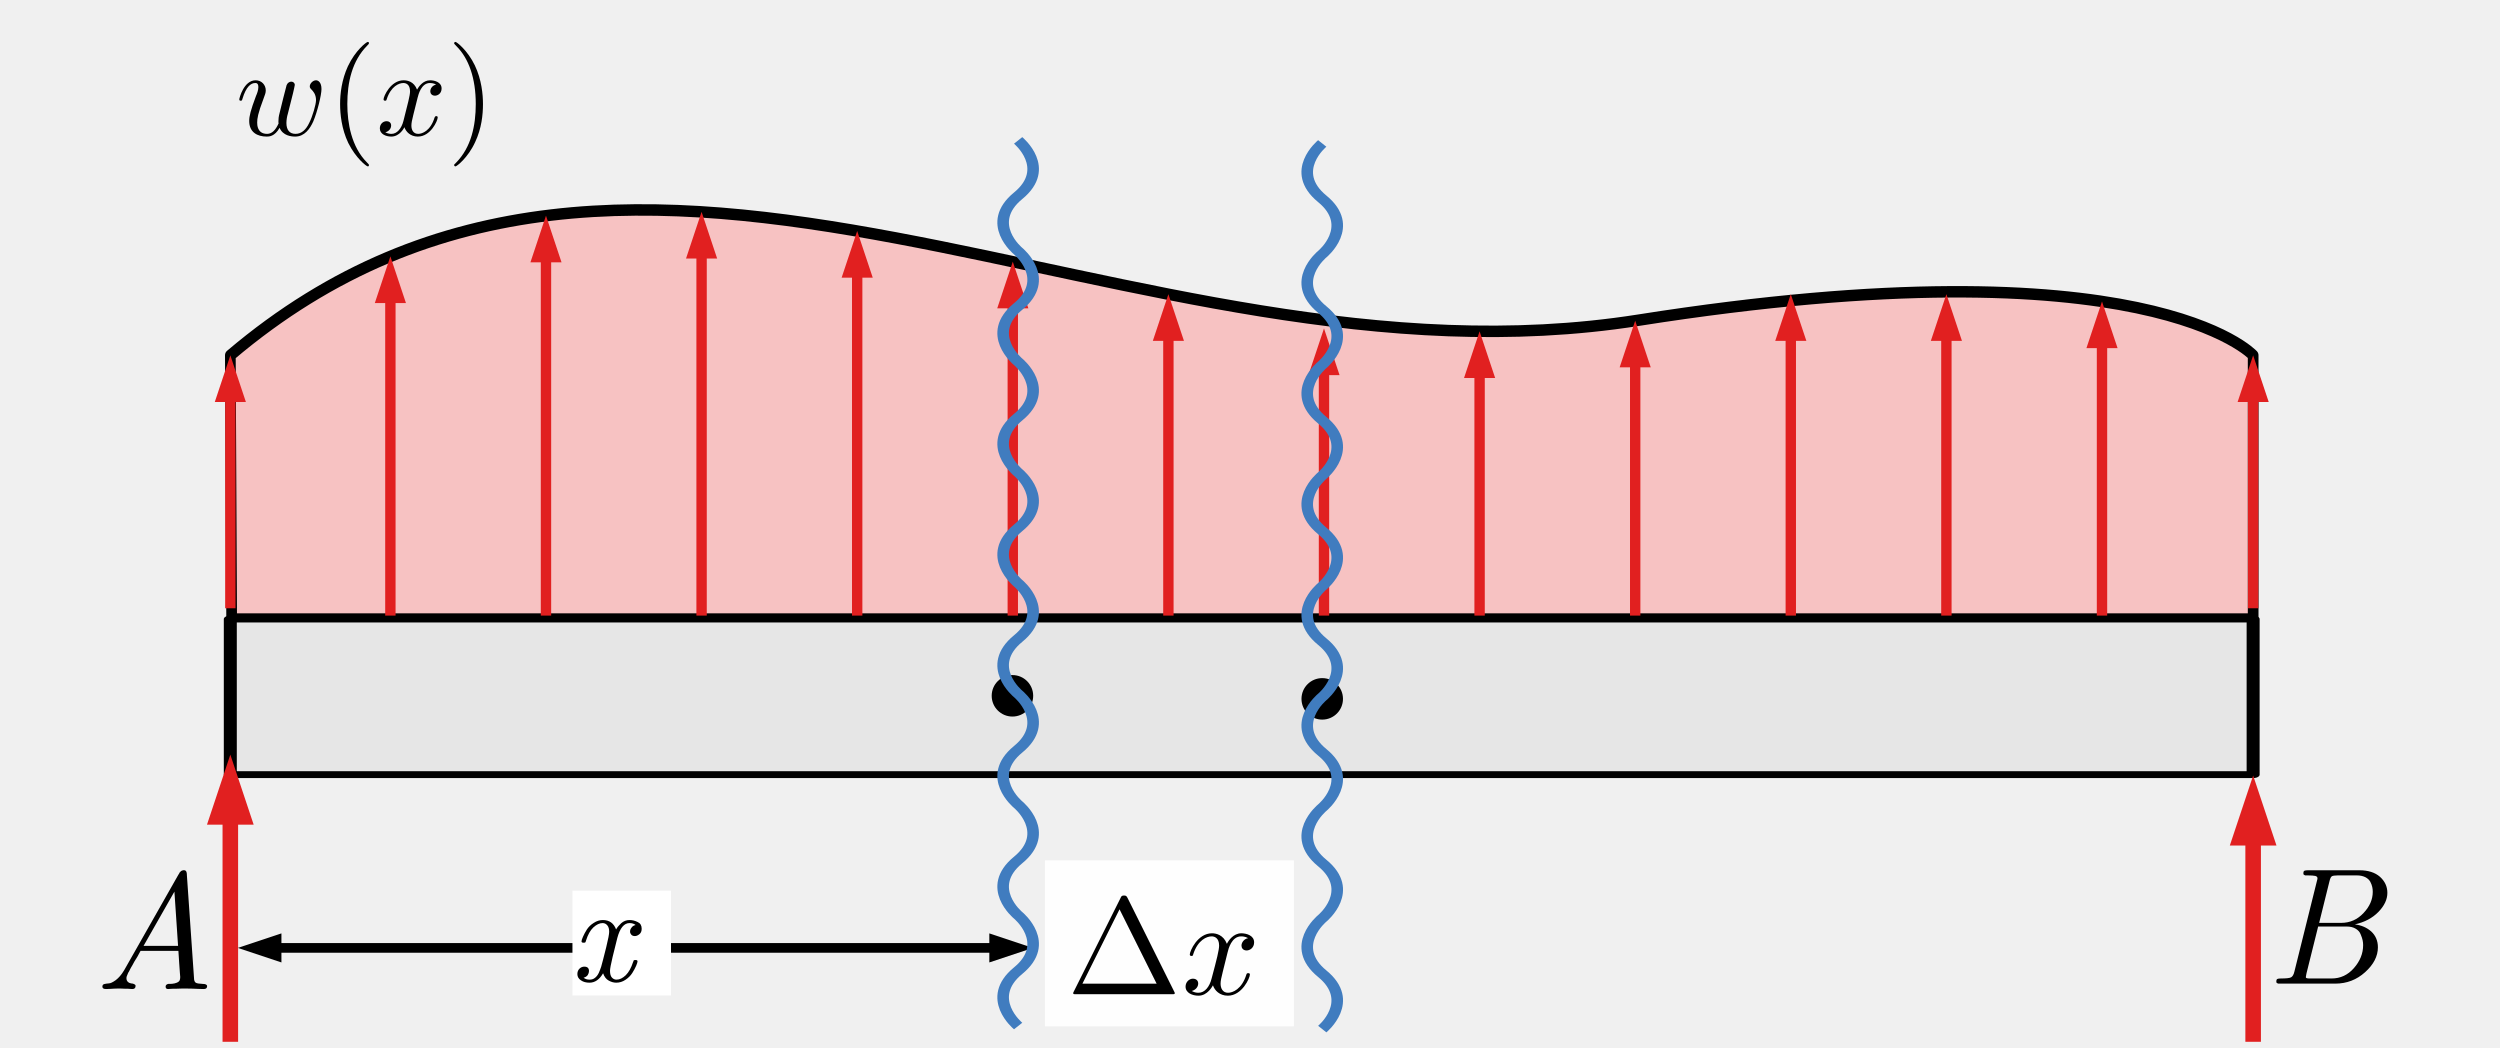
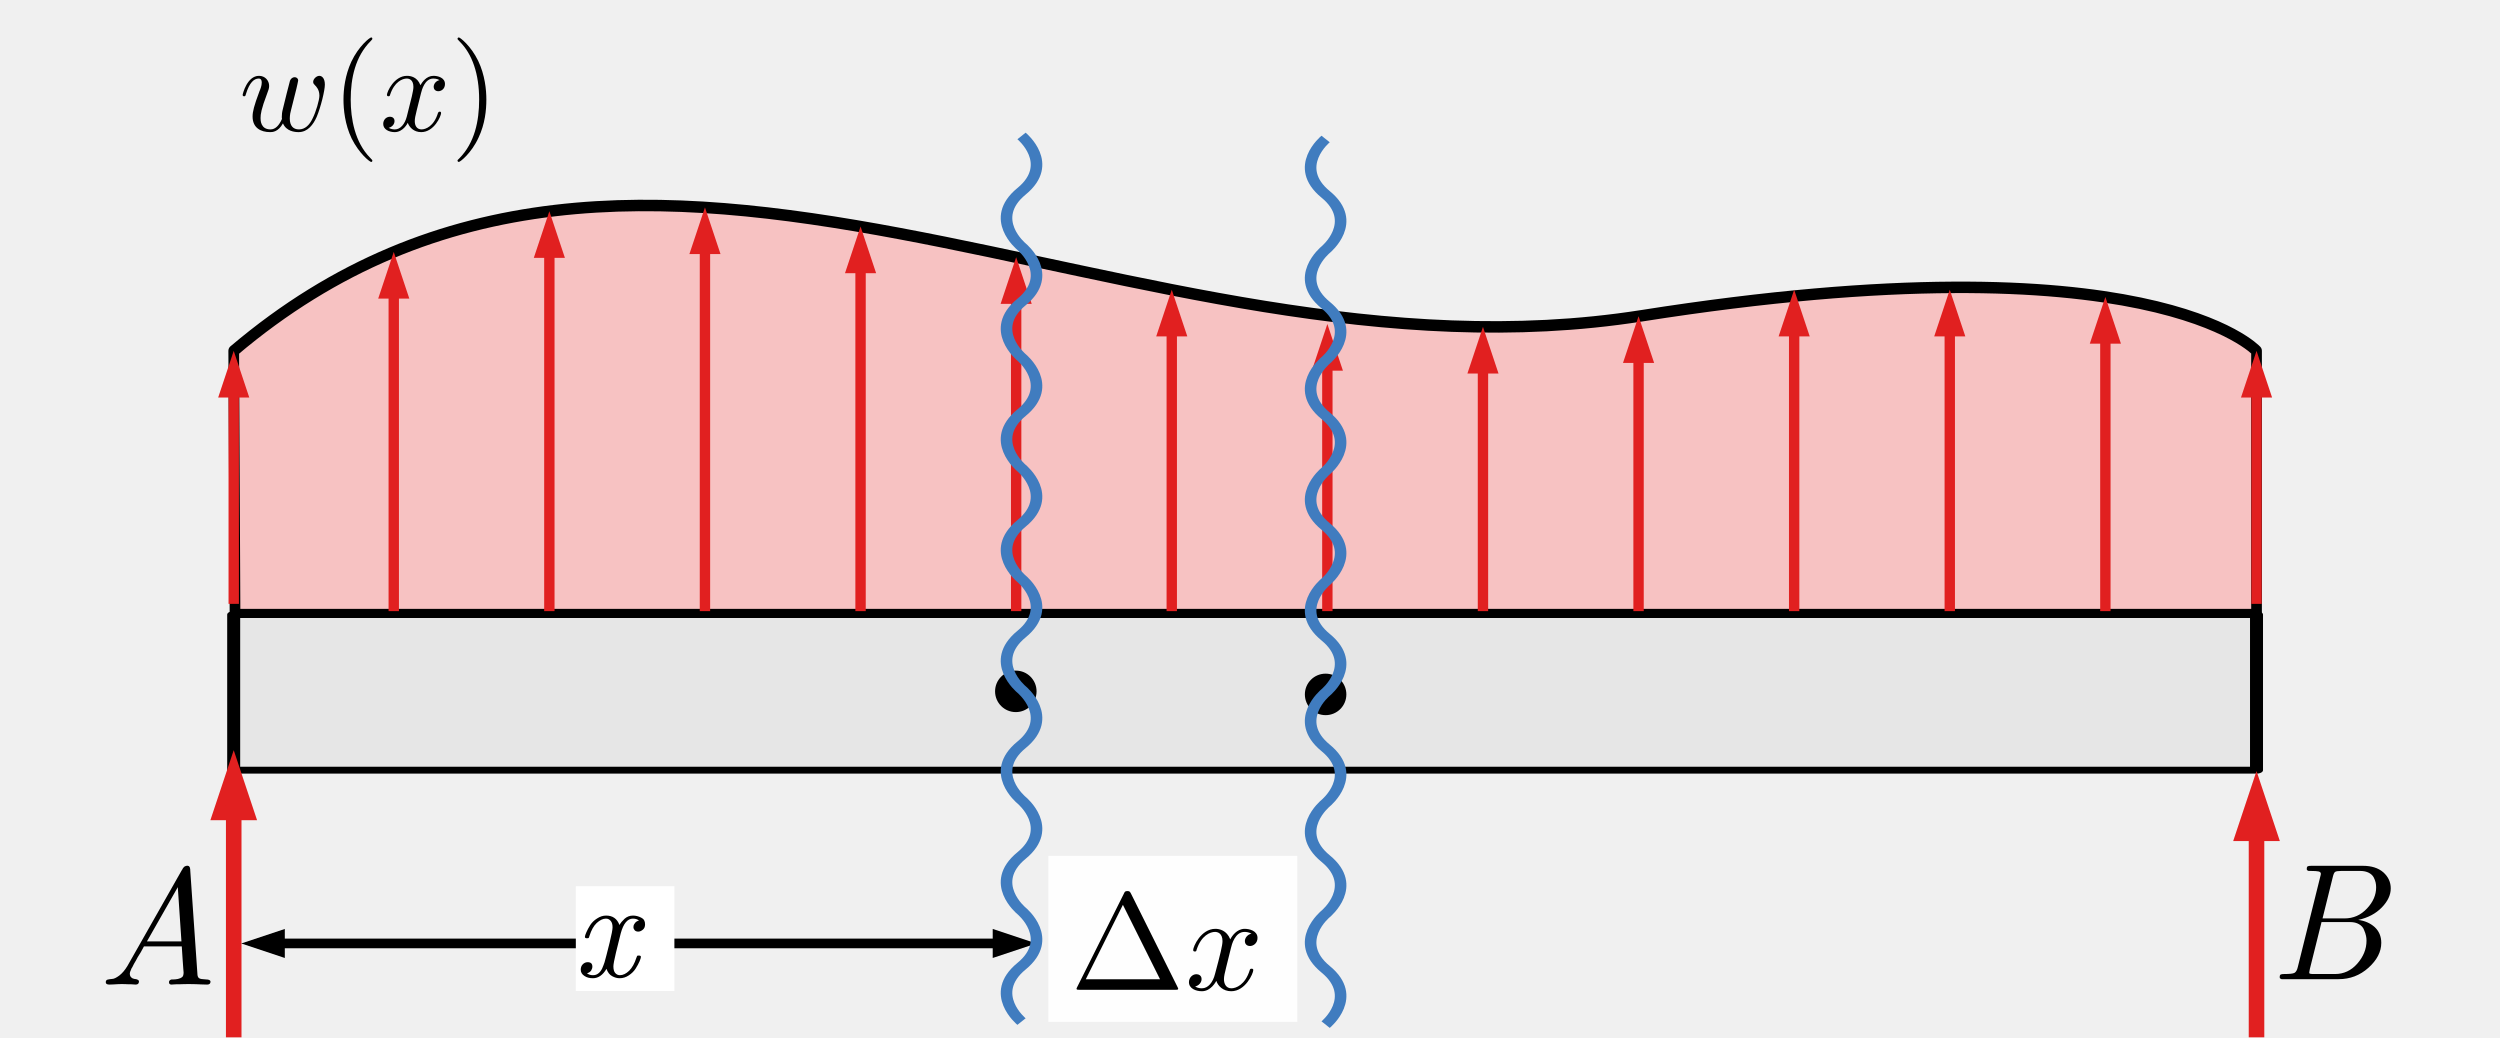
- <svg xmlns="http://www.w3.org/2000/svg" width="100%" height="100%" viewBox="0 0 241 101" version="1.1" xml:space="preserve" style="fill-rule:evenodd;clip-rule:evenodd;stroke-linecap:round;stroke-linejoin:round;stroke-miterlimit:1.5;">
-   <g transform="matrix(1,0,0,1,-233,-566)">
-     <g id="arbitrary-load-ex0" transform="matrix(1.33333,0,0,0.833333,-646.992,562.263)">
+ <svg xmlns="http://www.w3.org/2000/svg" width="100%" height="100%" viewBox="0 0 241 100" version="1.1" xml:space="preserve" style="fill-rule:evenodd;clip-rule:evenodd;stroke-linecap:round;stroke-linejoin:round;stroke-miterlimit:1.5;">
+   <g transform="matrix(1,0,0,1,-245,0)">
+     <g id="arbitrary-load-ex0" transform="matrix(1.33333,0,0,0.833333,-634.666,-4.16667)">
      <rect x="660" y="5" width="180" height="120" style="fill:none;" />
      <clipPath id="_clip1">
        <rect x="660" y="5" width="180" height="120" />
      </clipPath>
      <g clip-path="url(#_clip1)">
        <g>
          <g transform="matrix(1,0,0,1,-8.42109,4.5874)">
            <g transform="matrix(0.729691,0,0,1.25339,663.18,-678.676)">
              <path d="M30,574.185C70.46,542.232 119.045,578.356 169.515,570.944C219.984,563.532 230.427,574.185 230.427,574.185L230.427,598.527L30.129,598.527C30.129,598.527 30.126,597.662 30,574.185Z" style="fill:rgb(247,194,194);stroke:black;stroke-width:1.06px;" />
            </g>
            <g>
              <g transform="matrix(0.75,-7.95227e-33,-2.69939e-32,-2.0978,456.475,551.712)">
-                 <g transform="matrix(1,-3.79078e-33,-2.05884e-32,-0.572029,282.587,263.045)">
-                   <path d="M39.135,29.214L37.635,24.714L36.135,29.214L39.135,29.214Z" style="fill:rgb(225,32,32);" />
-                   <path d="M37.635,28.314L37.635,59.677" style="fill:none;stroke:rgb(225,32,32);stroke-width:1px;stroke-linecap:butt;" />
+                 <g transform="matrix(1,-3.79078e-33,-2.05884e-32,-0.572029,282.261,262.799)">
+                   <path d="M39.46,28.784L37.96,24.284L36.46,28.784L39.46,28.784Z" style="fill:rgb(225,32,32);" />
+                   <path d="M37.96,27.884L37.96,59.247" style="fill:none;stroke:rgb(225,32,32);stroke-width:1px;stroke-linecap:butt;" />
                </g>
              </g>
              <g transform="matrix(0.75,-8.8444e-33,-2.69939e-32,-2.33314,467.725,605.583)">
-                 <g transform="matrix(1,-3.79078e-33,-1.85117e-32,-0.514329,267.587,259.602)">
-                   <path d="M54.135,25.292L52.635,20.792L51.135,25.292L54.135,25.292Z" style="fill:rgb(225,32,32);" />
-                   <path d="M52.635,24.392L52.635,59.677" style="fill:none;stroke:rgb(225,32,32);stroke-width:1px;stroke-linecap:butt;" />
+                 <g transform="matrix(1,-3.79078e-33,-1.85117e-32,-0.514329,267.261,259.381)">
+                   <path d="M54.46,24.862L52.96,20.362L51.46,24.862L54.46,24.862Z" style="fill:rgb(225,32,32);" />
+                   <path d="M52.96,23.962L52.96,59.247" style="fill:none;stroke:rgb(225,32,32);stroke-width:1px;stroke-linecap:butt;" />
                </g>
              </g>
              <g transform="matrix(0.75,-8.92841e-33,-2.69939e-32,-2.3553,478.975,610.656)">
-                 <g transform="matrix(1,-3.79078e-33,-1.83375e-32,-0.50949,252.587,259.313)">
-                   <path d="M69.135,24.922L67.635,20.422L66.135,24.922L69.135,24.922Z" style="fill:rgb(225,32,32);" />
-                   <path d="M67.635,24.022L67.635,59.677" style="fill:none;stroke:rgb(225,32,32);stroke-width:1px;stroke-linecap:butt;" />
+                 <g transform="matrix(1,-3.79078e-33,-1.83375e-32,-0.50949,252.261,259.094)">
+                   <path d="M69.46,24.492L67.96,19.992L66.46,24.492L69.46,24.492Z" style="fill:rgb(225,32,32);" />
+                   <path d="M67.96,23.592L67.96,59.247" style="fill:none;stroke:rgb(225,32,32);stroke-width:1px;stroke-linecap:butt;" />
                </g>
              </g>
              <g transform="matrix(0.75,-8.50904e-33,-2.69939e-32,-2.24467,490.225,585.332)">
-                 <g transform="matrix(1,-3.79078e-33,-1.92413e-32,-0.5346,237.587,260.811)">
-                   <path d="M84.135,26.766L82.635,22.266L81.135,26.766L84.135,26.766Z" style="fill:rgb(225,32,32);" />
-                   <path d="M82.635,25.866L82.635,59.677" style="fill:none;stroke:rgb(225,32,32);stroke-width:1px;stroke-linecap:butt;" />
+                 <g transform="matrix(1,-3.79078e-33,-1.92413e-32,-0.5346,237.261,260.582)">
+                   <path d="M84.46,26.336L82.96,21.836L81.46,26.336L84.46,26.336Z" style="fill:rgb(225,32,32);" />
+                   <path d="M82.96,25.436L82.96,59.247" style="fill:none;stroke:rgb(225,32,32);stroke-width:1px;stroke-linecap:butt;" />
                </g>
              </g>
              <g transform="matrix(0.75,-7.83619e-33,-2.69939e-32,-2.06717,501.475,544.702)">
-                 <g transform="matrix(1,-3.79078e-33,-2.08934e-32,-0.580503,222.587,263.551)">
-                   <path d="M99.135,29.724L97.635,25.224L96.135,29.724L99.135,29.724Z" style="fill:rgb(225,32,32);" />
-                   <path d="M97.635,28.824L97.635,59.677" style="fill:none;stroke:rgb(225,32,32);stroke-width:1px;stroke-linecap:butt;" />
+                 <g transform="matrix(1,-3.79078e-33,-2.08934e-32,-0.580503,222.261,263.301)">
+                   <path d="M99.46,29.294L97.96,24.794L96.46,29.294L99.46,29.294Z" style="fill:rgb(225,32,32);" />
+                   <path d="M97.96,28.394L97.96,59.247" style="fill:none;stroke:rgb(225,32,32);stroke-width:1px;stroke-linecap:butt;" />
                </g>
              </g>
              <g transform="matrix(0.75,-7.12278e-33,-2.69939e-32,-1.87898,512.725,501.622)">
-                 <g transform="matrix(1,-3.79078e-33,-2.29861e-32,-0.638646,207.587,267.021)">
-                   <path d="M114.135,32.861L112.635,28.361L111.135,32.861L114.135,32.861Z" style="fill:rgb(225,32,32);" />
-                   <path d="M112.635,31.961L112.635,59.677" style="fill:none;stroke:rgb(225,32,32);stroke-width:1px;stroke-linecap:butt;" />
+                 <g transform="matrix(1,-3.79078e-33,-2.29861e-32,-0.638646,207.261,266.746)">
+                   <path d="M114.46,32.431L112.96,27.931L111.46,32.431L114.46,32.431Z" style="fill:rgb(225,32,32);" />
+                   <path d="M112.96,31.531L112.96,59.247" style="fill:none;stroke:rgb(225,32,32);stroke-width:1px;stroke-linecap:butt;" />
                </g>
              </g>
              <g transform="matrix(0.75,-6.3719e-33,-2.69939e-32,-1.6809,523.975,456.28)">
-                 <g transform="matrix(1,-3.79078e-33,-2.56948e-32,-0.713905,192.587,271.512)">
-                   <path d="M129.135,36.162L127.635,31.662L126.135,36.162L129.135,36.162Z" style="fill:rgb(225,32,32);" />
-                   <path d="M127.635,35.262L127.635,59.677" style="fill:none;stroke:rgb(225,32,32);stroke-width:1px;stroke-linecap:butt;" />
+                 <g transform="matrix(1,-3.79078e-33,-2.56948e-32,-0.713905,192.261,271.205)">
+                   <path d="M129.46,35.732L127.96,31.232L126.46,35.732L129.46,35.732Z" style="fill:rgb(225,32,32);" />
+                   <path d="M127.96,34.832L127.96,59.247" style="fill:none;stroke:rgb(225,32,32);stroke-width:1px;stroke-linecap:butt;" />
                </g>
              </g>
              <g transform="matrix(0.75,-6.30927e-33,-2.69939e-32,-1.66437,535.225,452.498)">
-                 <g transform="matrix(1,-3.79078e-33,-2.59498e-32,-0.720992,177.587,271.935)">
-                   <path d="M144.135,36.438L142.635,31.938L141.135,36.438L144.135,36.438Z" style="fill:rgb(225,32,32);" />
-                   <path d="M142.635,35.538L142.635,59.677" style="fill:none;stroke:rgb(225,32,32);stroke-width:1px;stroke-linecap:butt;" />
+                 <g transform="matrix(1,-3.79078e-33,-2.59498e-32,-0.720992,177.261,271.625)">
+                   <path d="M144.46,36.008L142.96,31.508L141.46,36.008L144.46,36.008Z" style="fill:rgb(225,32,32);" />
+                   <path d="M142.96,35.108L142.96,59.247" style="fill:none;stroke:rgb(225,32,32);stroke-width:1px;stroke-linecap:butt;" />
                </g>
              </g>
              <g transform="matrix(0.75,-6.5418e-33,-2.69939e-32,-1.72572,546.475,466.539)">
-                 <g transform="matrix(1,-3.79078e-33,-2.50275e-32,-0.695364,162.587,270.405)">
-                   <path d="M159.135,35.415L157.635,30.915L156.135,35.415L159.135,35.415Z" style="fill:rgb(225,32,32);" />
-                   <path d="M157.635,34.515L157.635,59.677" style="fill:none;stroke:rgb(225,32,32);stroke-width:1px;stroke-linecap:butt;" />
+                 <g transform="matrix(1,-3.79078e-33,-2.50275e-32,-0.695364,162.261,270.106)">
+                   <path d="M159.46,34.985L157.96,30.485L156.46,34.985L159.46,34.985Z" style="fill:rgb(225,32,32);" />
+                   <path d="M157.96,34.085L157.96,59.247" style="fill:none;stroke:rgb(225,32,32);stroke-width:1px;stroke-linecap:butt;" />
                </g>
              </g>
              <g transform="matrix(0.75,-7.12278e-33,-2.69939e-32,-1.87898,557.725,501.622)">
-                 <g transform="matrix(1,-3.79078e-33,-2.29861e-32,-0.638646,147.587,267.021)">
-                   <path d="M174.135,32.861L172.635,28.361L171.135,32.861L174.135,32.861Z" style="fill:rgb(225,32,32);" />
-                   <path d="M172.635,31.961L172.635,59.677" style="fill:none;stroke:rgb(225,32,32);stroke-width:1px;stroke-linecap:butt;" />
+                 <g transform="matrix(1,-3.79078e-33,-2.29861e-32,-0.638646,147.261,266.746)">
+                   <path d="M174.46,32.431L172.96,27.931L171.46,32.431L174.46,32.431Z" style="fill:rgb(225,32,32);" />
+                   <path d="M172.96,31.531L172.96,59.247" style="fill:none;stroke:rgb(225,32,32);stroke-width:1px;stroke-linecap:butt;" />
                </g>
              </g>
              <g transform="matrix(0.75,-7.12278e-33,-2.69939e-32,-1.87898,568.975,501.622)">
-                 <g transform="matrix(1,-3.79078e-33,-2.29861e-32,-0.638646,132.587,267.021)">
-                   <path d="M189.135,32.861L187.635,28.361L186.135,32.861L189.135,32.861Z" style="fill:rgb(225,32,32);" />
-                   <path d="M187.635,31.961L187.635,59.677" style="fill:none;stroke:rgb(225,32,32);stroke-width:1px;stroke-linecap:butt;" />
+                 <g transform="matrix(1,-3.79078e-33,-2.29861e-32,-0.638646,132.261,266.746)">
+                   <path d="M189.46,32.431L187.96,27.931L186.46,32.431L189.46,32.431Z" style="fill:rgb(225,32,32);" />
+                   <path d="M187.96,31.531L187.96,59.247" style="fill:none;stroke:rgb(225,32,32);stroke-width:1px;stroke-linecap:butt;" />
                </g>
              </g>
              <g transform="matrix(0.75,-6.96421e-33,-2.69939e-32,-1.83715,580.225,492.047)">
-                 <g transform="matrix(1,-3.79078e-33,-2.35094e-32,-0.653187,117.587,267.888)">
-                   <path d="M204.135,33.558L202.635,29.058L201.135,33.558L204.135,33.558Z" style="fill:rgb(225,32,32);" />
-                   <path d="M202.635,32.658L202.635,59.677" style="fill:none;stroke:rgb(225,32,32);stroke-width:1px;stroke-linecap:butt;" />
+                 <g transform="matrix(1,-3.79078e-33,-2.35094e-32,-0.653187,117.261,267.608)">
+                   <path d="M204.46,33.128L202.96,28.628L201.46,33.128L204.46,33.128Z" style="fill:rgb(225,32,32);" />
+                   <path d="M202.96,32.228L202.96,59.247" style="fill:none;stroke:rgb(225,32,32);stroke-width:1px;stroke-linecap:butt;" />
                </g>
              </g>
              <g transform="matrix(0.751644,-5.54668e-33,-2.71124e-32,-1.4632,444.378,405.203)">
-                 <g transform="matrix(0.997813,-3.78249e-33,-2.95823e-32,-0.820118,298.063,276.999)">
-                   <path d="M23.707,38.753L22.207,34.253L20.707,38.753L23.707,38.753Z" style="fill:rgb(225,32,32);" />
-                   <path d="M22.207,37.853L22.207,58.639" style="fill:none;stroke:rgb(225,32,32);stroke-width:1px;stroke-linecap:butt;" />
+                 <g transform="matrix(0.997813,-3.78249e-33,-2.95823e-32,-0.820118,297.738,276.647)">
+                   <path d="M24.033,38.323L22.533,33.823L21.033,38.323L24.033,38.323Z" style="fill:rgb(225,32,32);" />
+                   <path d="M22.533,37.423L22.533,58.21" style="fill:none;stroke:rgb(225,32,32);stroke-width:1px;stroke-linecap:butt;" />
                </g>
              </g>
              <g transform="matrix(0.751644,-5.54668e-33,-2.71124e-32,-1.4632,590.628,405.203)">
-                 <g transform="matrix(0.997813,-3.78249e-33,-2.95823e-32,-0.820118,103.489,276.999)">
-                   <path d="M218.707,38.753L217.207,34.253L215.707,38.753L218.707,38.753Z" style="fill:rgb(225,32,32);" />
-                   <path d="M217.207,37.853L217.207,58.639" style="fill:none;stroke:rgb(225,32,32);stroke-width:1px;stroke-linecap:butt;" />
+                 <g transform="matrix(0.997813,-3.78249e-33,-2.95823e-32,-0.820118,103.164,276.647)">
+                   <path d="M219.033,38.323L217.533,33.823L216.033,38.323L219.033,38.323Z" style="fill:rgb(225,32,32);" />
+                   <path d="M217.533,37.423L217.533,58.21" style="fill:none;stroke:rgb(225,32,32);stroke-width:1px;stroke-linecap:butt;" />
                </g>
              </g>
            </g>
          </g>
          <g id="rect8143" transform="matrix(-2.18392,2.01565e-16,1.25978e-16,-1.84837,-685.711,-709.285)">
            <rect x="-690.78" y="-434.643" width="66.967" height="9.738" style="fill:rgb(230,230,230);stroke:black;stroke-width:0.43px;" />
          </g>
          <g transform="matrix(-1.49997,-0.014936,0.0131545,-3.02774,985.554,634.778)">
-             <g transform="matrix(-0.499989,0.00246647,-0.00347565,-0.396317,218.861,207.093)">
-               <path d="M214.957,81.51L217.207,74.76L219.457,81.51L214.957,81.51Z" style="fill:rgb(225,32,32);" />
-               <path d="M217.207,101.267L217.207,80.16" style="fill:none;stroke:rgb(225,32,32);stroke-width:1.5px;" />
+             <g transform="matrix(-0.499989,0.00246647,-0.00347565,-0.396317,219.023,206.922)">
+               <path d="M215.283,81.08L217.533,74.33L219.783,81.08L215.283,81.08Z" style="fill:rgb(225,32,32);" />
+               <path d="M217.533,100.837L217.533,79.73" style="fill:none;stroke:rgb(225,32,32);stroke-width:1.5px;" />
            </g>
          </g>
          <g transform="matrix(-1.49997,-0.0157854,0.0131545,-3.19993,839.304,663.103)">
-             <g transform="matrix(-0.499989,0.00246647,-0.00328862,-0.374992,121.343,205.224)">
-               <path d="M19.957,79.495L22.207,72.745L24.457,79.495L19.957,79.495Z" style="fill:rgb(225,32,32);" />
-               <path d="M22.207,100.76L22.207,78.145" style="fill:none;stroke:rgb(225,32,32);stroke-width:1.5px;" />
+             <g transform="matrix(-0.499989,0.00246647,-0.00328862,-0.374992,121.504,205.062)">
+               <path d="M20.283,79.065L22.533,72.315L24.783,79.065L20.283,79.065Z" style="fill:rgb(225,32,32);" />
+               <path d="M22.533,100.33L22.533,77.715" style="fill:none;stroke:rgb(225,32,32);stroke-width:1.5px;" />
            </g>
          </g>
          <g transform="matrix(1,0,0,1,3.9444,0.352642)">
            <g transform="matrix(1.5,0,0,2.4,690.149,-308.624)">
              <circle cx="41" cy="164" r="1" />
            </g>
            <g id="path3385" transform="matrix(-1.18183e-16,3.08813,2.39042,2.34194e-16,-902.693,-1304.85)">
              <path d="M462.424,692.072C462.424,692.072 461.387,693.093 460.35,692.072C459.314,691.05 458.277,692.072 458.277,692.072C458.277,692.072 457.24,693.093 456.204,692.072C455.167,691.05 454.13,692.072 454.13,692.072C454.13,692.072 453.093,693.093 452.057,692.072C451.02,691.05 449.983,692.072 449.983,692.072C449.983,692.072 448.947,693.093 447.91,692.072C446.873,691.05 445.837,692.072 445.837,692.072C445.837,692.072 444.8,693.093 443.763,692.072C442.727,691.05 441.69,692.072 441.69,692.072C441.69,692.072 440.653,693.093 439.616,692.072C438.58,691.05 437.543,692.072 437.543,692.072C437.543,692.072 436.506,693.093 435.47,692.072C434.433,691.05 433.396,692.072 433.396,692.072C433.396,692.072 432.36,693.093 431.323,692.072C430.286,691.05 429.249,692.072 429.249,692.072" style="fill:none;fill-rule:nonzero;stroke:rgb(64,124,191);stroke-width:0.35px;stroke-linecap:butt;stroke-linejoin:miter;stroke-miterlimit:4;" />
            </g>
          </g>
          <g transform="matrix(1.5,0,0,2.4,671.695,-308.624)">
            <circle cx="41" cy="164" r="1" />
          </g>
          <g transform="matrix(0.638685,0,0,2.4,664.419,-351.462)">
-             <g transform="matrix(1.17429,-0,-0,0.5,-6.92879,148.311)">
-               <path d="M95.374,92.779L99.574,91.379L95.374,89.979L95.374,92.779Z" />
-               <path d="M27.132,92.779L22.932,91.379L27.132,89.979L27.132,92.779Z" />
-               <path d="M96.214,91.379L26.292,91.379" style="fill:none;stroke:black;stroke-width:0.93px;" />
+             <g transform="matrix(1.17429,-0,-0,0.5,-7.31115,148.526)">
+               <path d="M95.7,92.349L99.9,90.949L95.7,89.549L95.7,92.349Z" />
+               <path d="M27.458,92.349L23.258,90.949L27.458,89.549L27.458,92.349Z" />
+               <path d="M96.54,90.949L26.618,90.949" style="fill:none;stroke:black;stroke-width:0.93px;" />
            </g>
          </g>
          <g id="path33851" transform="matrix(1.18183e-16,3.08813,-2.39042,2.34194e-16,2387.95,-1304.85)">
            <path d="M462.424,692.072C462.424,692.072 461.387,693.093 460.35,692.072C459.314,691.05 458.277,692.072 458.277,692.072C458.277,692.072 457.24,693.093 456.204,692.072C455.167,691.05 454.13,692.072 454.13,692.072C454.13,692.072 453.093,693.093 452.057,692.072C451.02,691.05 449.983,692.072 449.983,692.072C449.983,692.072 448.947,693.093 447.91,692.072C446.873,691.05 445.837,692.072 445.837,692.072C445.837,692.072 444.8,693.093 443.763,692.072C442.727,691.05 441.69,692.072 441.69,692.072C441.69,692.072 440.653,693.093 439.616,692.072C438.58,691.05 437.543,692.072 437.543,692.072C437.543,692.072 436.506,693.093 435.47,692.072C434.433,691.05 433.396,692.072 433.396,692.072C433.396,692.072 432.36,693.093 431.323,692.072C430.286,691.05 429.249,692.072 429.249,692.072" style="fill:none;fill-rule:nonzero;stroke:rgb(64,124,191);stroke-width:0.35px;stroke-linecap:butt;stroke-linejoin:miter;stroke-miterlimit:4;" />
          </g>
          <g transform="matrix(1.5,0,0,2.4,621.451,-271.785)">
            <g transform="matrix(8,0,0,8,30.1593,162.784)">
              <path d="M0.059,-0.014C0.059,-0.023 0.063,-0.028 0.07,-0.03C0.077,-0.032 0.087,-0.033 0.097,-0.034C0.108,-0.034 0.122,-0.041 0.14,-0.054C0.157,-0.067 0.174,-0.086 0.19,-0.113L0.517,-0.689C0.518,-0.69 0.519,-0.692 0.521,-0.695C0.522,-0.698 0.524,-0.701 0.525,-0.703C0.527,-0.704 0.529,-0.706 0.531,-0.709C0.534,-0.712 0.537,-0.713 0.54,-0.714C0.542,-0.715 0.546,-0.716 0.549,-0.716C0.551,-0.716 0.554,-0.716 0.556,-0.715C0.558,-0.715 0.56,-0.714 0.561,-0.712C0.562,-0.711 0.563,-0.71 0.564,-0.709C0.565,-0.708 0.565,-0.707 0.566,-0.704C0.567,-0.701 0.567,-0.7 0.567,-0.699C0.567,-0.699 0.567,-0.696 0.568,-0.693L0.568,-0.688L0.611,-0.067C0.611,-0.052 0.615,-0.042 0.622,-0.038C0.628,-0.034 0.642,-0.032 0.663,-0.031C0.681,-0.031 0.69,-0.026 0.69,-0.017C0.69,-0.006 0.683,-0 0.67,-0C0.667,-0 0.655,-0 0.634,-0.001C0.613,-0.002 0.591,-0.003 0.567,-0.003C0.544,-0.003 0.524,-0.003 0.507,-0.002C0.49,-0.002 0.478,-0.002 0.469,-0.001C0.461,-0 0.456,-0 0.455,-0C0.445,-0 0.44,-0.005 0.44,-0.014C0.44,-0.021 0.443,-0.025 0.448,-0.028C0.453,-0.031 0.46,-0.032 0.468,-0.031C0.475,-0.031 0.484,-0.032 0.494,-0.034C0.504,-0.036 0.513,-0.04 0.52,-0.046C0.525,-0.05 0.528,-0.06 0.528,-0.073C0.528,-0.077 0.527,-0.085 0.526,-0.097C0.525,-0.109 0.524,-0.128 0.522,-0.153C0.521,-0.177 0.519,-0.203 0.517,-0.23L0.289,-0.23C0.283,-0.219 0.277,-0.208 0.27,-0.195C0.262,-0.183 0.257,-0.173 0.252,-0.166C0.248,-0.158 0.244,-0.15 0.239,-0.142C0.233,-0.133 0.23,-0.126 0.227,-0.121C0.224,-0.116 0.222,-0.111 0.219,-0.105C0.215,-0.1 0.213,-0.095 0.212,-0.092C0.211,-0.089 0.209,-0.085 0.208,-0.082C0.206,-0.078 0.205,-0.075 0.205,-0.073C0.204,-0.07 0.204,-0.068 0.204,-0.065C0.204,-0.056 0.207,-0.048 0.213,-0.043C0.218,-0.038 0.225,-0.035 0.232,-0.034C0.239,-0.034 0.245,-0.032 0.25,-0.03C0.256,-0.027 0.259,-0.024 0.259,-0.019C0.259,-0.006 0.252,-0 0.239,-0C0.237,-0 0.232,-0 0.224,-0.001C0.217,-0.002 0.206,-0.002 0.193,-0.002C0.18,-0.003 0.165,-0.003 0.15,-0.003C0.137,-0.003 0.123,-0.002 0.107,-0.001C0.092,-0 0.083,-0 0.081,-0C0.066,-0 0.059,-0.005 0.059,-0.014ZM0.307,-0.26L0.515,-0.26L0.493,-0.587L0.307,-0.26Z" style="fill-rule:nonzero;" />
            </g>
          </g>
          <g transform="matrix(0.75,0,0,1.2,492.692,-157.029)">
            <g transform="matrix(16,0,0,16,441.47,229.416)">
              <path d="M0.065,-0.012C0.065,-0.021 0.067,-0.026 0.071,-0.028C0.075,-0.03 0.082,-0.031 0.092,-0.031C0.124,-0.031 0.145,-0.033 0.154,-0.038C0.163,-0.043 0.17,-0.055 0.174,-0.073L0.309,-0.616C0.312,-0.626 0.313,-0.632 0.313,-0.635C0.313,-0.642 0.308,-0.647 0.299,-0.649C0.29,-0.651 0.275,-0.652 0.255,-0.652C0.247,-0.652 0.242,-0.652 0.239,-0.652C0.236,-0.653 0.234,-0.654 0.231,-0.656C0.229,-0.657 0.228,-0.66 0.228,-0.664C0.228,-0.673 0.23,-0.678 0.234,-0.68C0.238,-0.682 0.245,-0.683 0.255,-0.683L0.566,-0.683C0.618,-0.683 0.659,-0.67 0.689,-0.644C0.719,-0.617 0.734,-0.585 0.734,-0.547C0.734,-0.507 0.716,-0.469 0.68,-0.432C0.644,-0.395 0.597,-0.37 0.538,-0.357C0.577,-0.352 0.61,-0.338 0.637,-0.314C0.663,-0.29 0.677,-0.258 0.677,-0.219C0.677,-0.165 0.651,-0.115 0.6,-0.069C0.549,-0.023 0.489,-0 0.42,-0L0.09,-0C0.083,-0 0.079,-0 0.076,-0C0.073,-0.001 0.071,-0.002 0.068,-0.004C0.066,-0.005 0.065,-0.008 0.065,-0.012ZM0.245,-0.053C0.244,-0.048 0.243,-0.044 0.243,-0.041C0.243,-0.038 0.243,-0.036 0.244,-0.035C0.245,-0.034 0.247,-0.033 0.252,-0.032C0.257,-0.031 0.264,-0.031 0.274,-0.031L0.398,-0.031C0.451,-0.031 0.496,-0.052 0.532,-0.093C0.569,-0.135 0.588,-0.181 0.588,-0.232C0.588,-0.242 0.587,-0.252 0.585,-0.261C0.583,-0.271 0.579,-0.283 0.573,-0.297C0.568,-0.311 0.558,-0.322 0.543,-0.331C0.528,-0.34 0.51,-0.344 0.489,-0.344L0.317,-0.344L0.247,-0.063C0.247,-0.062 0.246,-0.059 0.245,-0.053ZM0.323,-0.366L0.455,-0.366C0.509,-0.366 0.554,-0.386 0.591,-0.426C0.628,-0.465 0.646,-0.508 0.646,-0.553C0.646,-0.563 0.645,-0.573 0.643,-0.582C0.641,-0.592 0.637,-0.602 0.631,-0.614C0.625,-0.625 0.615,-0.634 0.602,-0.641C0.588,-0.648 0.571,-0.652 0.552,-0.652L0.434,-0.652C0.417,-0.652 0.405,-0.65 0.4,-0.647C0.394,-0.644 0.389,-0.633 0.385,-0.616L0.323,-0.366Z" style="fill-rule:nonzero;" />
            </g>
          </g>
        </g>
        <g transform="matrix(0.75,0,0,1.2,337.634,-669.696)">
          <rect x="485" y="647.678" width="9.501" height="10.102" style="fill:white;" />
        </g>
        <g transform="matrix(0.75,0,0,1.2,334.403,-666.794)">
          <g transform="matrix(13.3333,0,0,13.3333,489.075,653.983)">
            <path d="M0.053,-0.051C0.053,-0.067 0.058,-0.08 0.068,-0.09C0.078,-0.1 0.09,-0.105 0.103,-0.105C0.126,-0.105 0.137,-0.094 0.137,-0.073C0.137,-0.064 0.134,-0.054 0.128,-0.044C0.121,-0.035 0.111,-0.028 0.098,-0.025C0.109,-0.016 0.123,-0.011 0.14,-0.011L0.142,-0.011C0.156,-0.011 0.169,-0.015 0.179,-0.023C0.19,-0.031 0.2,-0.043 0.208,-0.06C0.215,-0.077 0.221,-0.091 0.225,-0.104C0.229,-0.118 0.234,-0.135 0.239,-0.156C0.247,-0.188 0.255,-0.219 0.262,-0.247C0.276,-0.304 0.283,-0.341 0.283,-0.357C0.283,-0.377 0.279,-0.392 0.27,-0.403C0.261,-0.414 0.25,-0.42 0.235,-0.42C0.213,-0.42 0.191,-0.409 0.168,-0.388C0.146,-0.367 0.129,-0.336 0.116,-0.295C0.114,-0.287 0.112,-0.282 0.11,-0.28C0.109,-0.279 0.105,-0.278 0.098,-0.278C0.088,-0.278 0.083,-0.281 0.083,-0.288C0.083,-0.295 0.087,-0.306 0.094,-0.322C0.101,-0.338 0.11,-0.355 0.122,-0.374C0.134,-0.392 0.15,-0.408 0.171,-0.421C0.192,-0.435 0.214,-0.442 0.237,-0.442C0.284,-0.442 0.316,-0.419 0.333,-0.374C0.341,-0.389 0.354,-0.404 0.37,-0.419C0.387,-0.434 0.407,-0.442 0.431,-0.442C0.451,-0.442 0.47,-0.437 0.49,-0.427C0.509,-0.418 0.518,-0.402 0.518,-0.379C0.518,-0.362 0.513,-0.349 0.502,-0.34C0.491,-0.331 0.48,-0.326 0.469,-0.326C0.457,-0.326 0.448,-0.33 0.443,-0.336C0.437,-0.343 0.434,-0.35 0.434,-0.358C0.434,-0.361 0.434,-0.365 0.435,-0.369C0.436,-0.374 0.439,-0.38 0.446,-0.389C0.453,-0.398 0.462,-0.403 0.474,-0.406C0.463,-0.415 0.449,-0.42 0.43,-0.42C0.391,-0.42 0.361,-0.384 0.342,-0.313C0.326,-0.248 0.315,-0.202 0.308,-0.176C0.295,-0.122 0.289,-0.088 0.289,-0.075C0.289,-0.052 0.294,-0.035 0.303,-0.026C0.312,-0.016 0.323,-0.011 0.336,-0.011C0.359,-0.011 0.381,-0.022 0.403,-0.043C0.425,-0.065 0.442,-0.096 0.455,-0.136C0.458,-0.144 0.46,-0.149 0.461,-0.151C0.463,-0.152 0.467,-0.153 0.473,-0.153C0.483,-0.153 0.488,-0.15 0.488,-0.143C0.488,-0.137 0.484,-0.126 0.478,-0.111C0.471,-0.095 0.462,-0.078 0.45,-0.059C0.438,-0.04 0.422,-0.024 0.401,-0.01C0.38,0.004 0.358,0.011 0.334,0.011C0.316,0.011 0.298,0.006 0.28,-0.004C0.261,-0.014 0.248,-0.032 0.239,-0.057C0.213,-0.012 0.18,0.011 0.141,0.011C0.117,0.011 0.096,0.006 0.079,-0.006C0.062,-0.017 0.053,-0.032 0.053,-0.051Z" style="fill-rule:nonzero;" />
          </g>
        </g>
        <g id="surface1" transform="matrix(0.901408,0,0,1.44225,674.633,6.40684)">
          <g>
            <g id="glyph0-1" transform="matrix(1,0,0,1,2.656,9.513)">
              <g>
                <path d="M4.609,-3.375C4.656,-3.594 4.75,-3.969 4.75,-4.031C4.75,-4.203 4.609,-4.297 4.469,-4.297C4.344,-4.297 4.172,-4.219 4.094,-4.016C4.063,-3.953 3.594,-2.047 3.531,-1.781C3.453,-1.484 3.438,-1.313 3.438,-1.125C3.438,-1.016 3.438,-1 3.453,-0.953C3.219,-0.422 2.922,-0.109 2.531,-0.109C1.734,-0.109 1.734,-0.844 1.734,-1.016C1.734,-1.328 1.781,-1.719 2.25,-2.953C2.359,-3.25 2.422,-3.391 2.422,-3.594C2.422,-4.031 2.094,-4.406 1.609,-4.406C0.656,-4.406 0.297,-2.953 0.297,-2.875C0.297,-2.766 0.391,-2.766 0.406,-2.766C0.516,-2.766 0.516,-2.797 0.563,-2.953C0.844,-3.875 1.219,-4.188 1.578,-4.188C1.672,-4.188 1.828,-4.172 1.828,-3.859C1.828,-3.609 1.719,-3.328 1.641,-3.156C1.203,-1.984 1.094,-1.531 1.094,-1.141C1.094,-0.234 1.75,0.109 2.5,0.109C2.672,0.109 3.141,0.109 3.531,-0.594C3.797,0.047 4.484,0.109 4.781,0.109C5.531,0.109 5.969,-0.516 6.234,-1.109C6.563,-1.891 6.891,-3.234 6.891,-3.703C6.891,-4.25 6.625,-4.406 6.453,-4.406C6.203,-4.406 5.953,-4.141 5.953,-3.922C5.953,-3.797 6.016,-3.734 6.094,-3.656C6.203,-3.547 6.453,-3.297 6.453,-2.813C6.453,-2.469 6.172,-1.5 5.906,-0.984C5.656,-0.453 5.297,-0.109 4.813,-0.109C4.344,-0.109 4.078,-0.406 4.078,-0.984C4.078,-1.25 4.141,-1.563 4.188,-1.703L4.609,-3.375Z" style="fill-rule:nonzero;" />
              </g>
            </g>
            <g id="glyph1-1" transform="matrix(1,0,0,1,10.057,9.513)">
              <g>
                <path d="M3.297,2.391C3.297,2.359 3.297,2.344 3.125,2.172C1.891,0.922 1.563,-0.969 1.563,-2.5C1.563,-4.234 1.938,-5.969 3.172,-7.203C3.297,-7.328 3.297,-7.344 3.297,-7.375C3.297,-7.453 3.266,-7.484 3.203,-7.484C3.094,-7.484 2.203,-6.797 1.609,-5.531C1.109,-4.438 0.984,-3.328 0.984,-2.5C0.984,-1.719 1.094,-0.516 1.641,0.625C2.25,1.844 3.094,2.5 3.203,2.5C3.266,2.5 3.297,2.469 3.297,2.391Z" style="fill-rule:nonzero;" />
              </g>
            </g>
            <g id="glyph0-2" transform="matrix(1,0,0,1,13.931,9.513)">
              <g>
                <path d="M3.328,-3.016C3.391,-3.266 3.625,-4.188 4.313,-4.188C4.359,-4.188 4.609,-4.188 4.813,-4.063C4.531,-4 4.344,-3.766 4.344,-3.516C4.344,-3.359 4.453,-3.172 4.719,-3.172C4.938,-3.172 5.25,-3.344 5.25,-3.75C5.25,-4.266 4.672,-4.406 4.328,-4.406C3.75,-4.406 3.406,-3.875 3.281,-3.656C3.031,-4.313 2.5,-4.406 2.203,-4.406C1.172,-4.406 0.594,-3.125 0.594,-2.875C0.594,-2.766 0.703,-2.766 0.719,-2.766C0.797,-2.766 0.828,-2.797 0.844,-2.875C1.188,-3.938 1.844,-4.188 2.188,-4.188C2.375,-4.188 2.719,-4.094 2.719,-3.516C2.719,-3.203 2.547,-2.547 2.188,-1.141C2.031,-0.531 1.672,-0.109 1.234,-0.109C1.172,-0.109 0.953,-0.109 0.734,-0.234C0.984,-0.297 1.203,-0.5 1.203,-0.781C1.203,-1.047 0.984,-1.125 0.844,-1.125C0.531,-1.125 0.297,-0.875 0.297,-0.547C0.297,-0.094 0.781,0.109 1.219,0.109C1.891,0.109 2.25,-0.594 2.266,-0.641C2.391,-0.281 2.75,0.109 3.344,0.109C4.375,0.109 4.938,-1.172 4.938,-1.422C4.938,-1.531 4.859,-1.531 4.828,-1.531C4.734,-1.531 4.719,-1.484 4.688,-1.422C4.359,-0.344 3.688,-0.109 3.375,-0.109C2.984,-0.109 2.828,-0.422 2.828,-0.766C2.828,-0.984 2.875,-1.203 2.984,-1.641L3.328,-3.016Z" style="fill-rule:nonzero;" />
              </g>
            </g>
            <g id="glyph1-2" transform="matrix(1,0,0,1,19.625,9.513)">
              <g>
                <path d="M2.875,-2.5C2.875,-3.266 2.766,-4.469 2.219,-5.609C1.625,-6.828 0.766,-7.484 0.672,-7.484C0.609,-7.484 0.563,-7.438 0.563,-7.375C0.563,-7.344 0.563,-7.328 0.75,-7.141C1.734,-6.156 2.297,-4.578 2.297,-2.5C2.297,-0.781 1.938,0.969 0.703,2.219C0.563,2.344 0.563,2.359 0.563,2.391C0.563,2.453 0.609,2.5 0.672,2.5C0.766,2.5 1.672,1.813 2.25,0.547C2.766,-0.547 2.875,-1.656 2.875,-2.5Z" style="fill-rule:nonzero;" />
              </g>
            </g>
          </g>
        </g>
        <g id="surface11" transform="matrix(0.75,0,0,1.2,735.546,104.009)">
          <g>
            <rect x="0" y="0" width="24" height="16" style="fill:rgb(254,254,254);" />
            <g id="glyph0-11" transform="matrix(1,0,0,1,2.09462,12.9066)">
              <g>
                <path d="M5.875,-9.266C5.781,-9.438 5.75,-9.516 5.531,-9.516C5.297,-9.516 5.266,-9.438 5.188,-9.266L0.688,-0.266C0.625,-0.141 0.625,-0.125 0.625,-0.109C0.625,0 0.703,0 0.922,0L10.141,0C10.344,0 10.422,0 10.422,-0.109C10.422,-0.125 10.422,-0.141 10.359,-0.266L5.875,-9.266ZM5.094,-8.188L8.672,-1.016L1.516,-1.016L5.094,-8.188Z" style="fill-rule:nonzero;" />
              </g>
            </g>
            <g id="glyph1-11" transform="matrix(1,0,0,1,13.164,12.9066)">
              <g>
                <path d="M4.438,-4.016C4.516,-4.359 4.828,-5.578 5.75,-5.578C5.813,-5.578 6.141,-5.578 6.422,-5.406C6.047,-5.344 5.781,-5 5.781,-4.688C5.781,-4.469 5.922,-4.219 6.281,-4.219C6.578,-4.219 7,-4.469 7,-5C7,-5.688 6.219,-5.875 5.766,-5.875C5,-5.875 4.531,-5.172 4.375,-4.859C4.031,-5.734 3.328,-5.875 2.938,-5.875C1.547,-5.875 0.797,-4.156 0.797,-3.828C0.797,-3.688 0.938,-3.688 0.953,-3.688C1.063,-3.688 1.109,-3.719 1.125,-3.844C1.578,-5.25 2.453,-5.578 2.906,-5.578C3.156,-5.578 3.625,-5.453 3.625,-4.688C3.625,-4.281 3.406,-3.391 2.906,-1.531C2.703,-0.703 2.234,-0.141 1.641,-0.141C1.563,-0.141 1.266,-0.141 0.984,-0.313C1.313,-0.391 1.609,-0.672 1.609,-1.031C1.609,-1.391 1.313,-1.5 1.109,-1.5C0.719,-1.5 0.391,-1.156 0.391,-0.734C0.391,-0.125 1.047,0.141 1.641,0.141C2.516,0.141 2.984,-0.781 3.031,-0.859C3.188,-0.375 3.672,0.141 4.469,0.141C5.828,0.141 6.594,-1.563 6.594,-1.906C6.594,-2.031 6.469,-2.031 6.422,-2.031C6.313,-2.031 6.281,-1.984 6.25,-1.891C5.813,-0.469 4.922,-0.141 4.484,-0.141C3.969,-0.141 3.766,-0.578 3.766,-1.016C3.766,-1.313 3.844,-1.609 3.984,-2.188L4.438,-4.016Z" style="fill-rule:nonzero;" />
              </g>
            </g>
          </g>
        </g>
      </g>
    </g>
  </g>
</svg>
